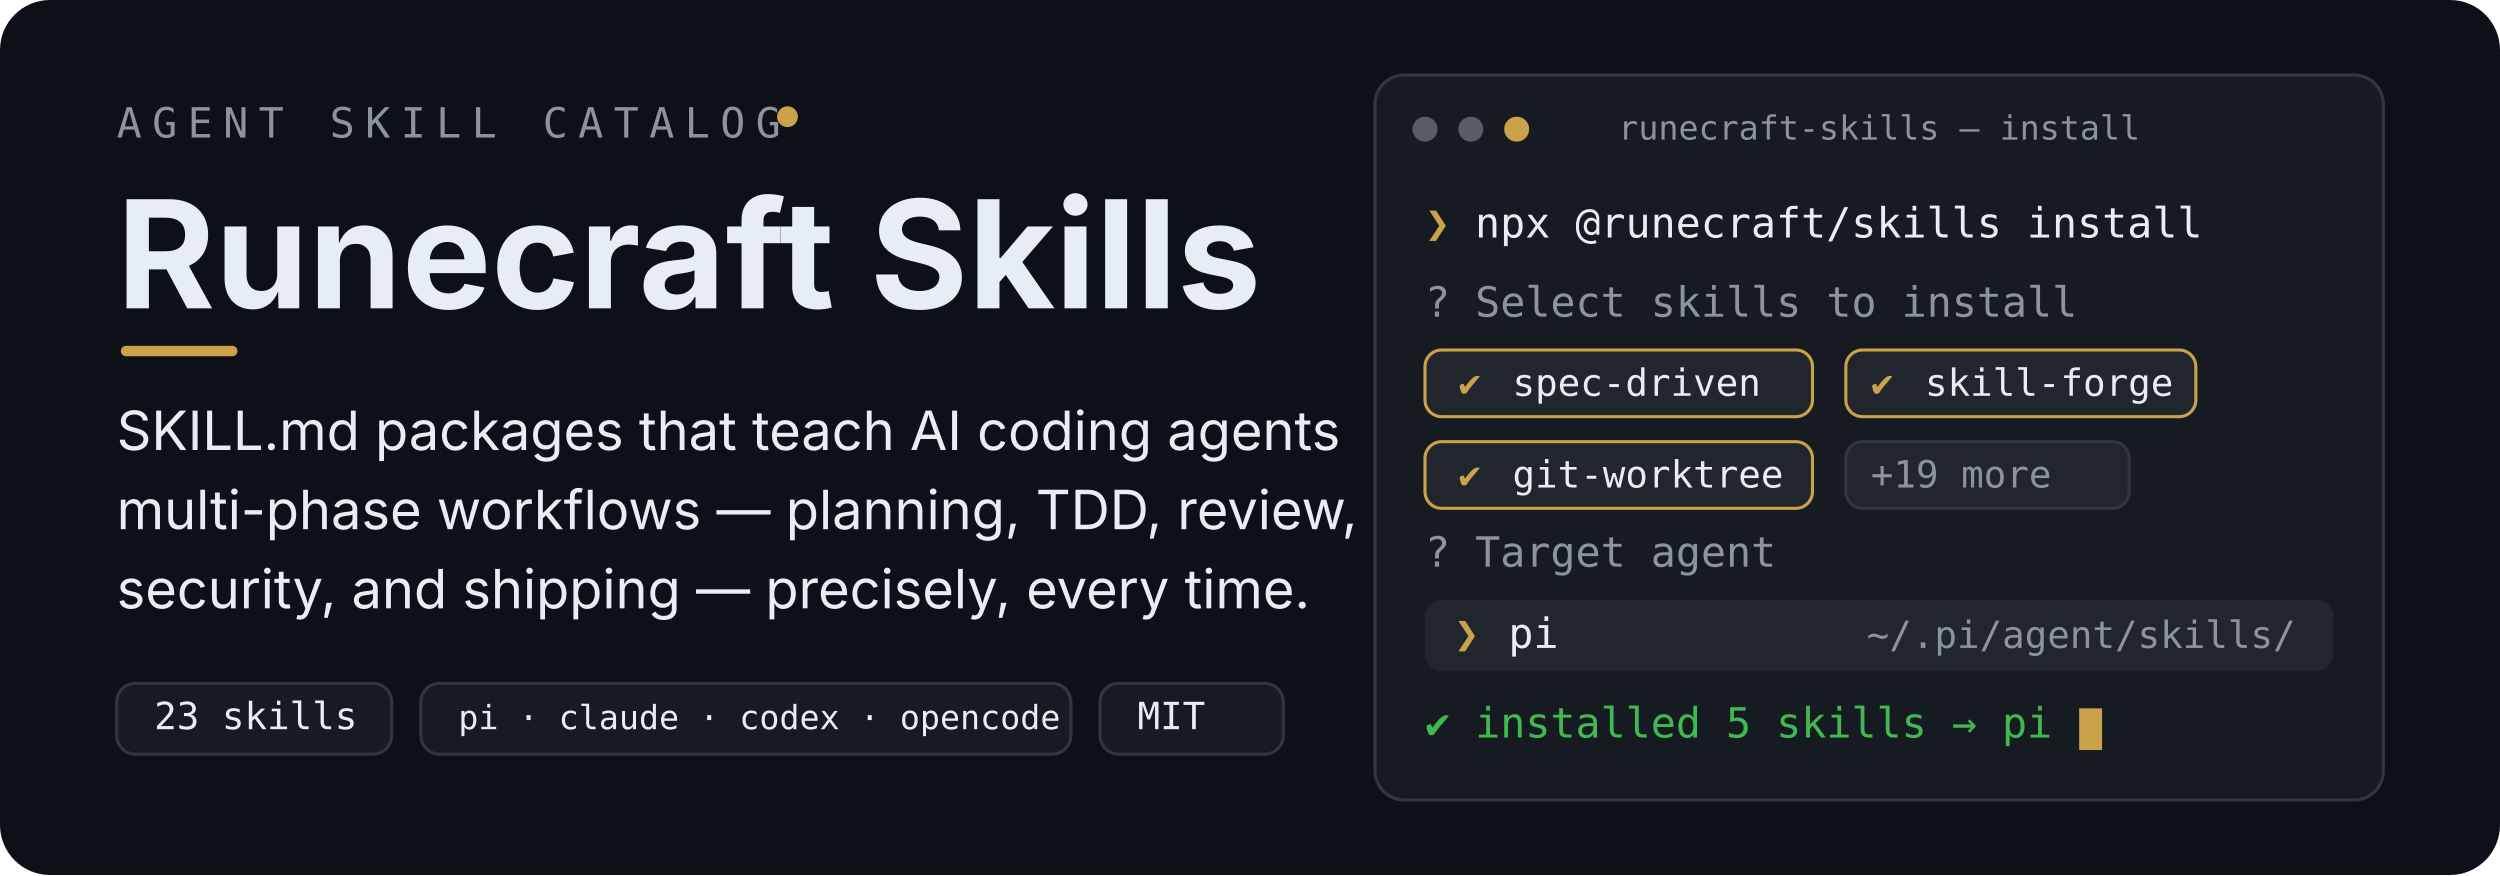
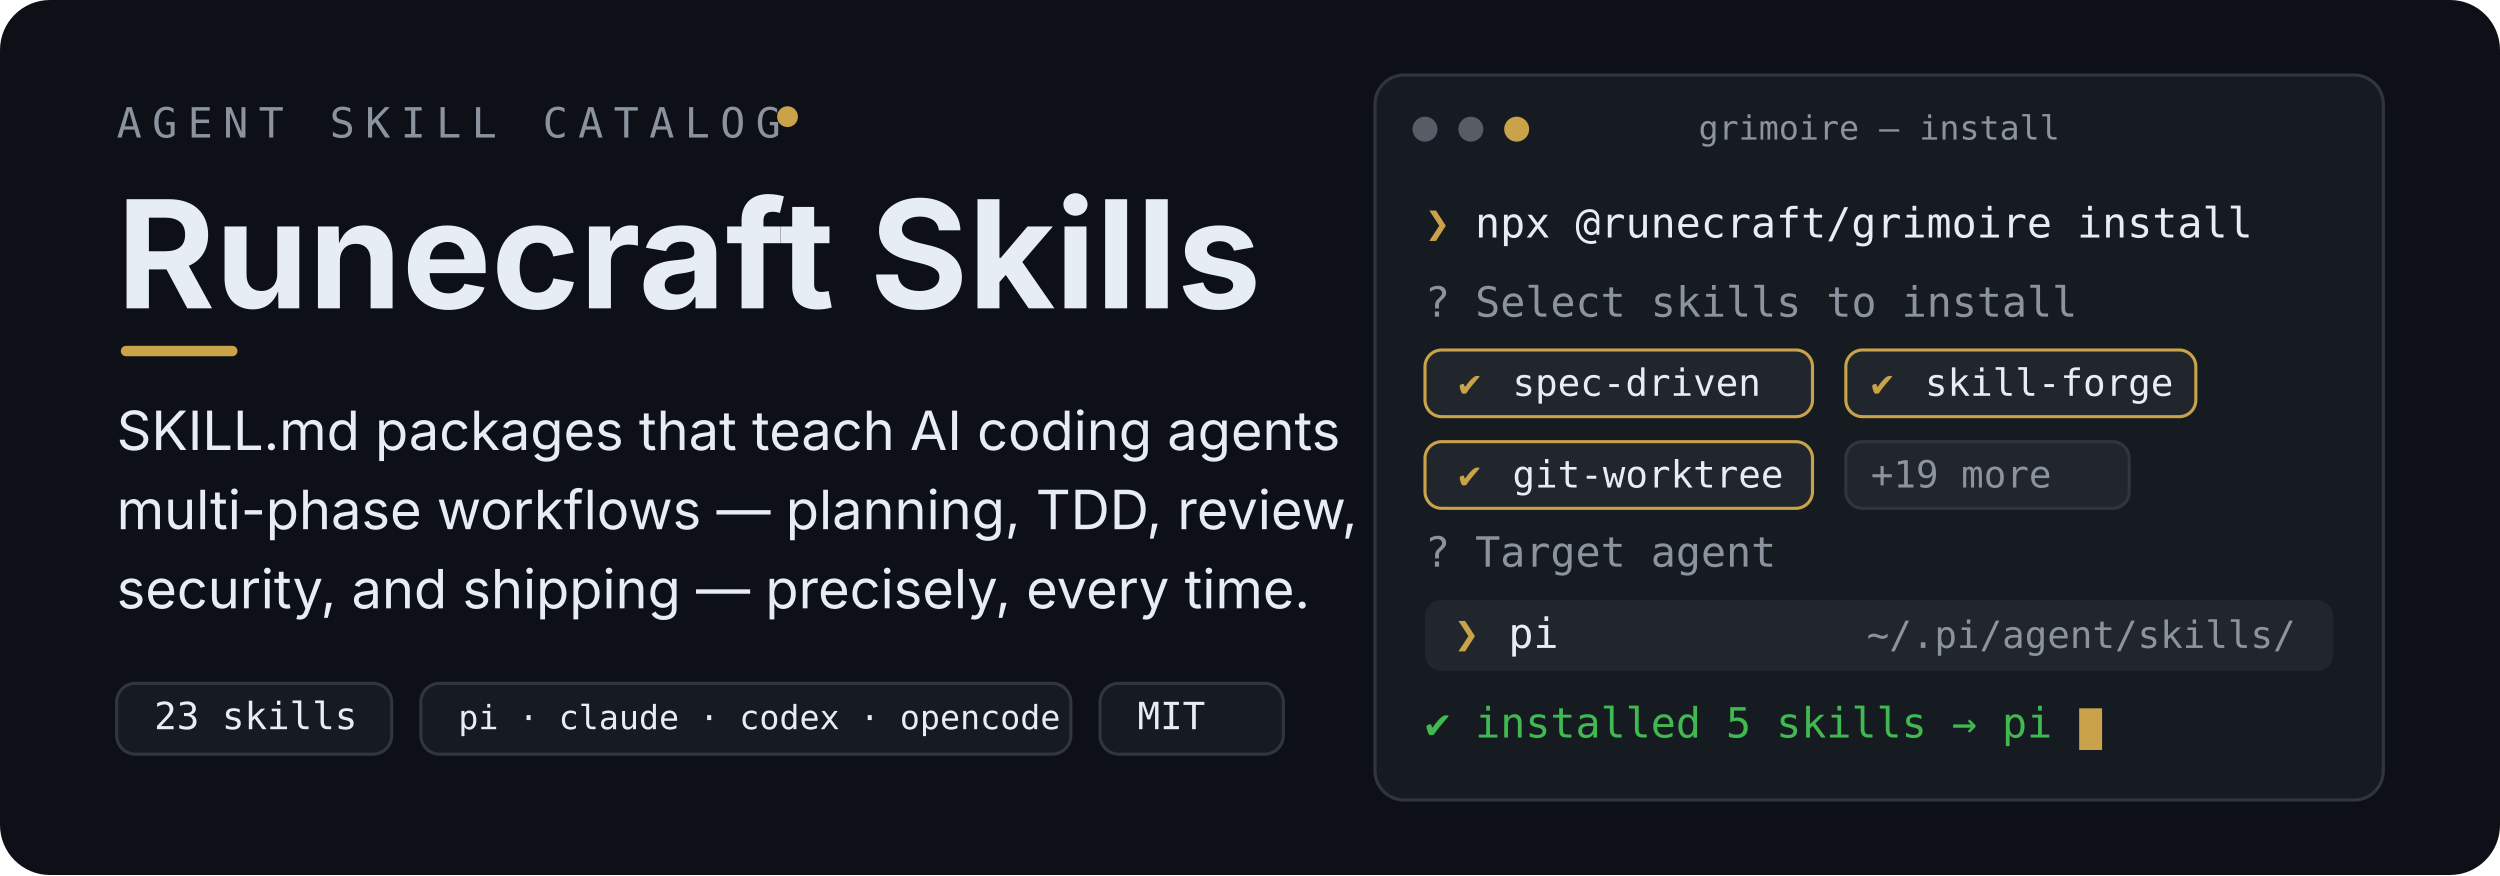
<svg xmlns="http://www.w3.org/2000/svg" width="1200" height="420" viewBox="0 0 1200 420" role="img" aria-labelledby="title desc">
  <rect width="1200" height="420" rx="24" fill="#0d1117" />
  <g id="title-block" transform="translate(56 44)">
    <text x="0" y="22" font-family="ui-monospace, SFMono-Regular, Menlo, monospace" font-size="20" letter-spacing="5" fill="#8b949e">AGENT SKILL CATALOG</text>
    <circle cx="322" cy="12" r="5" fill="#c9a24a" />
    <text x="0" y="104" font-family="-apple-system, BlinkMacSystemFont, Segoe UI, PingFang SC, sans-serif" font-size="72" font-weight="700" fill="#e6edf3">Runecraft Skills</text>
    <rect x="2" y="122" width="56" height="5" rx="2.5" fill="#c9a24a" />
    <text x="0" y="172" font-family="-apple-system, BlinkMacSystemFont, Segoe UI, PingFang SC, sans-serif" font-size="26" fill="#e6edf3">SKILL.md packages that teach AI coding agents</text>
    <text x="0" y="210" font-family="-apple-system, BlinkMacSystemFont, Segoe UI, PingFang SC, sans-serif" font-size="26" fill="#e6edf3">multi-phase workflows — planning, TDD, review,</text>
    <text x="0" y="248" font-family="-apple-system, BlinkMacSystemFont, Segoe UI, PingFang SC, sans-serif" font-size="26" fill="#e6edf3">security, and shipping — precisely, every time.</text>
    <g id="metadata" transform="translate(0 284)">
      <rect width="132" height="34" rx="9" fill="#161b22" stroke="#30363d" stroke-width="1.5" />
      <text x="18" y="22" font-family="ui-monospace, SFMono-Regular, Menlo, monospace" font-size="18" fill="#e6edf3">23 skills</text>
      <rect x="146" width="312" height="34" rx="9" fill="#161b22" stroke="#30363d" stroke-width="1.5" />
      <text x="164" y="22" font-family="ui-monospace, SFMono-Regular, Menlo, monospace" font-size="16" fill="#e6edf3">pi · claude · codex · opencode</text>
      <rect x="472" width="88" height="34" rx="9" fill="#161b22" stroke="#30363d" stroke-width="1.5" />
      <text x="490" y="22" font-family="ui-monospace, SFMono-Regular, Menlo, monospace" font-size="18" fill="#e6edf3">MIT</text>
    </g>
  </g>
  <g id="installer-proof" transform="translate(660 36)">
    <rect width="484" height="348" rx="14" fill="#161b22" stroke="#30363d" stroke-width="1.5" />
    <circle cx="24" cy="26" r="6" fill="#8b949e" opacity="0.55" />
    <circle cx="46" cy="26" r="6" fill="#8b949e" opacity="0.55" />
    <circle cx="68" cy="26" r="6" fill="#c9a24a" />
-     <text x="242" y="31" text-anchor="middle" font-family="ui-monospace, SFMono-Regular, Menlo, monospace" font-size="16" fill="#8b949e">runecraft-skills — install</text>
+     <text x="242" y="31" text-anchor="middle" font-family="ui-monospace, SFMono-Regular, Menlo, monospace" font-size="16" fill="#8b949e">grimoire — install</text>
    <text x="24" y="78" font-family="ui-monospace, SFMono-Regular, Menlo, monospace" font-size="20" fill="#c9a24a">❯</text>
-     <text x="48" y="78" font-family="ui-monospace, SFMono-Regular, Menlo, monospace" font-size="20" fill="#e6edf3">npx @runecraft/skills install</text>
+     <text x="48" y="78" font-family="ui-monospace, SFMono-Regular, Menlo, monospace" font-size="20" fill="#e6edf3">npx @runecraft/grimoire install</text>
    <text x="24" y="116" font-family="ui-monospace, SFMono-Regular, Menlo, monospace" font-size="20" fill="#8b949e">? Select skills to install</text>
    <g id="chip-row-1" transform="translate(24 132)">
      <rect width="186" height="32" rx="8" fill="#21262d" stroke="#c9a24a" stroke-width="1.5" />
      <text x="16" y="22" font-family="ui-monospace, SFMono-Regular, Menlo, monospace" font-size="18" fill="#c9a24a">✔</text>
      <text x="42" y="22" font-family="ui-monospace, SFMono-Regular, Menlo, monospace" font-size="18" fill="#e6edf3">spec-driven</text>
      <rect x="202" width="168" height="32" rx="8" fill="#21262d" stroke="#c9a24a" stroke-width="1.5" />
      <text x="214" y="22" font-family="ui-monospace, SFMono-Regular, Menlo, monospace" font-size="18" fill="#c9a24a">✔</text>
      <text x="240" y="22" font-family="ui-monospace, SFMono-Regular, Menlo, monospace" font-size="18" fill="#e6edf3">skill-forge</text>
    </g>
    <g id="chip-row-2" transform="translate(24 176)">
      <rect width="186" height="32" rx="8" fill="#21262d" stroke="#c9a24a" stroke-width="1.5" />
      <text x="16" y="22" font-family="ui-monospace, SFMono-Regular, Menlo, monospace" font-size="18" fill="#c9a24a">✔</text>
      <text x="42" y="22" font-family="ui-monospace, SFMono-Regular, Menlo, monospace" font-size="18" fill="#e6edf3">git-worktree</text>
      <rect x="202" width="136" height="32" rx="8" fill="#21262d" stroke="#30363d" stroke-width="1.5" />
      <text x="214" y="22" font-family="ui-monospace, SFMono-Regular, Menlo, monospace" font-size="18" fill="#8b949e">+19 more</text>
    </g>
    <text x="24" y="236" font-family="ui-monospace, SFMono-Regular, Menlo, monospace" font-size="20" fill="#8b949e">? Target agent</text>
    <g id="target-row" transform="translate(24 252)">
      <rect width="436" height="34" rx="8" fill="#21262d" />
      <text x="14" y="23" font-family="ui-monospace, SFMono-Regular, Menlo, monospace" font-size="20" fill="#c9a24a">❯</text>
      <text x="40" y="23" font-family="ui-monospace, SFMono-Regular, Menlo, monospace" font-size="20" fill="#e6edf3">pi</text>
      <text x="212" y="23" font-family="ui-monospace, SFMono-Regular, Menlo, monospace" font-size="18" fill="#8b949e">~/.pi/agent/skills/</text>
    </g>
    <text x="24" y="318" font-family="ui-monospace, SFMono-Regular, Menlo, monospace" font-size="20" fill="#3fb950">✔ installed 5 skills → pi</text>
    <rect x="338" y="304" width="11" height="20" fill="#c9a24a" />
  </g>
</svg>
